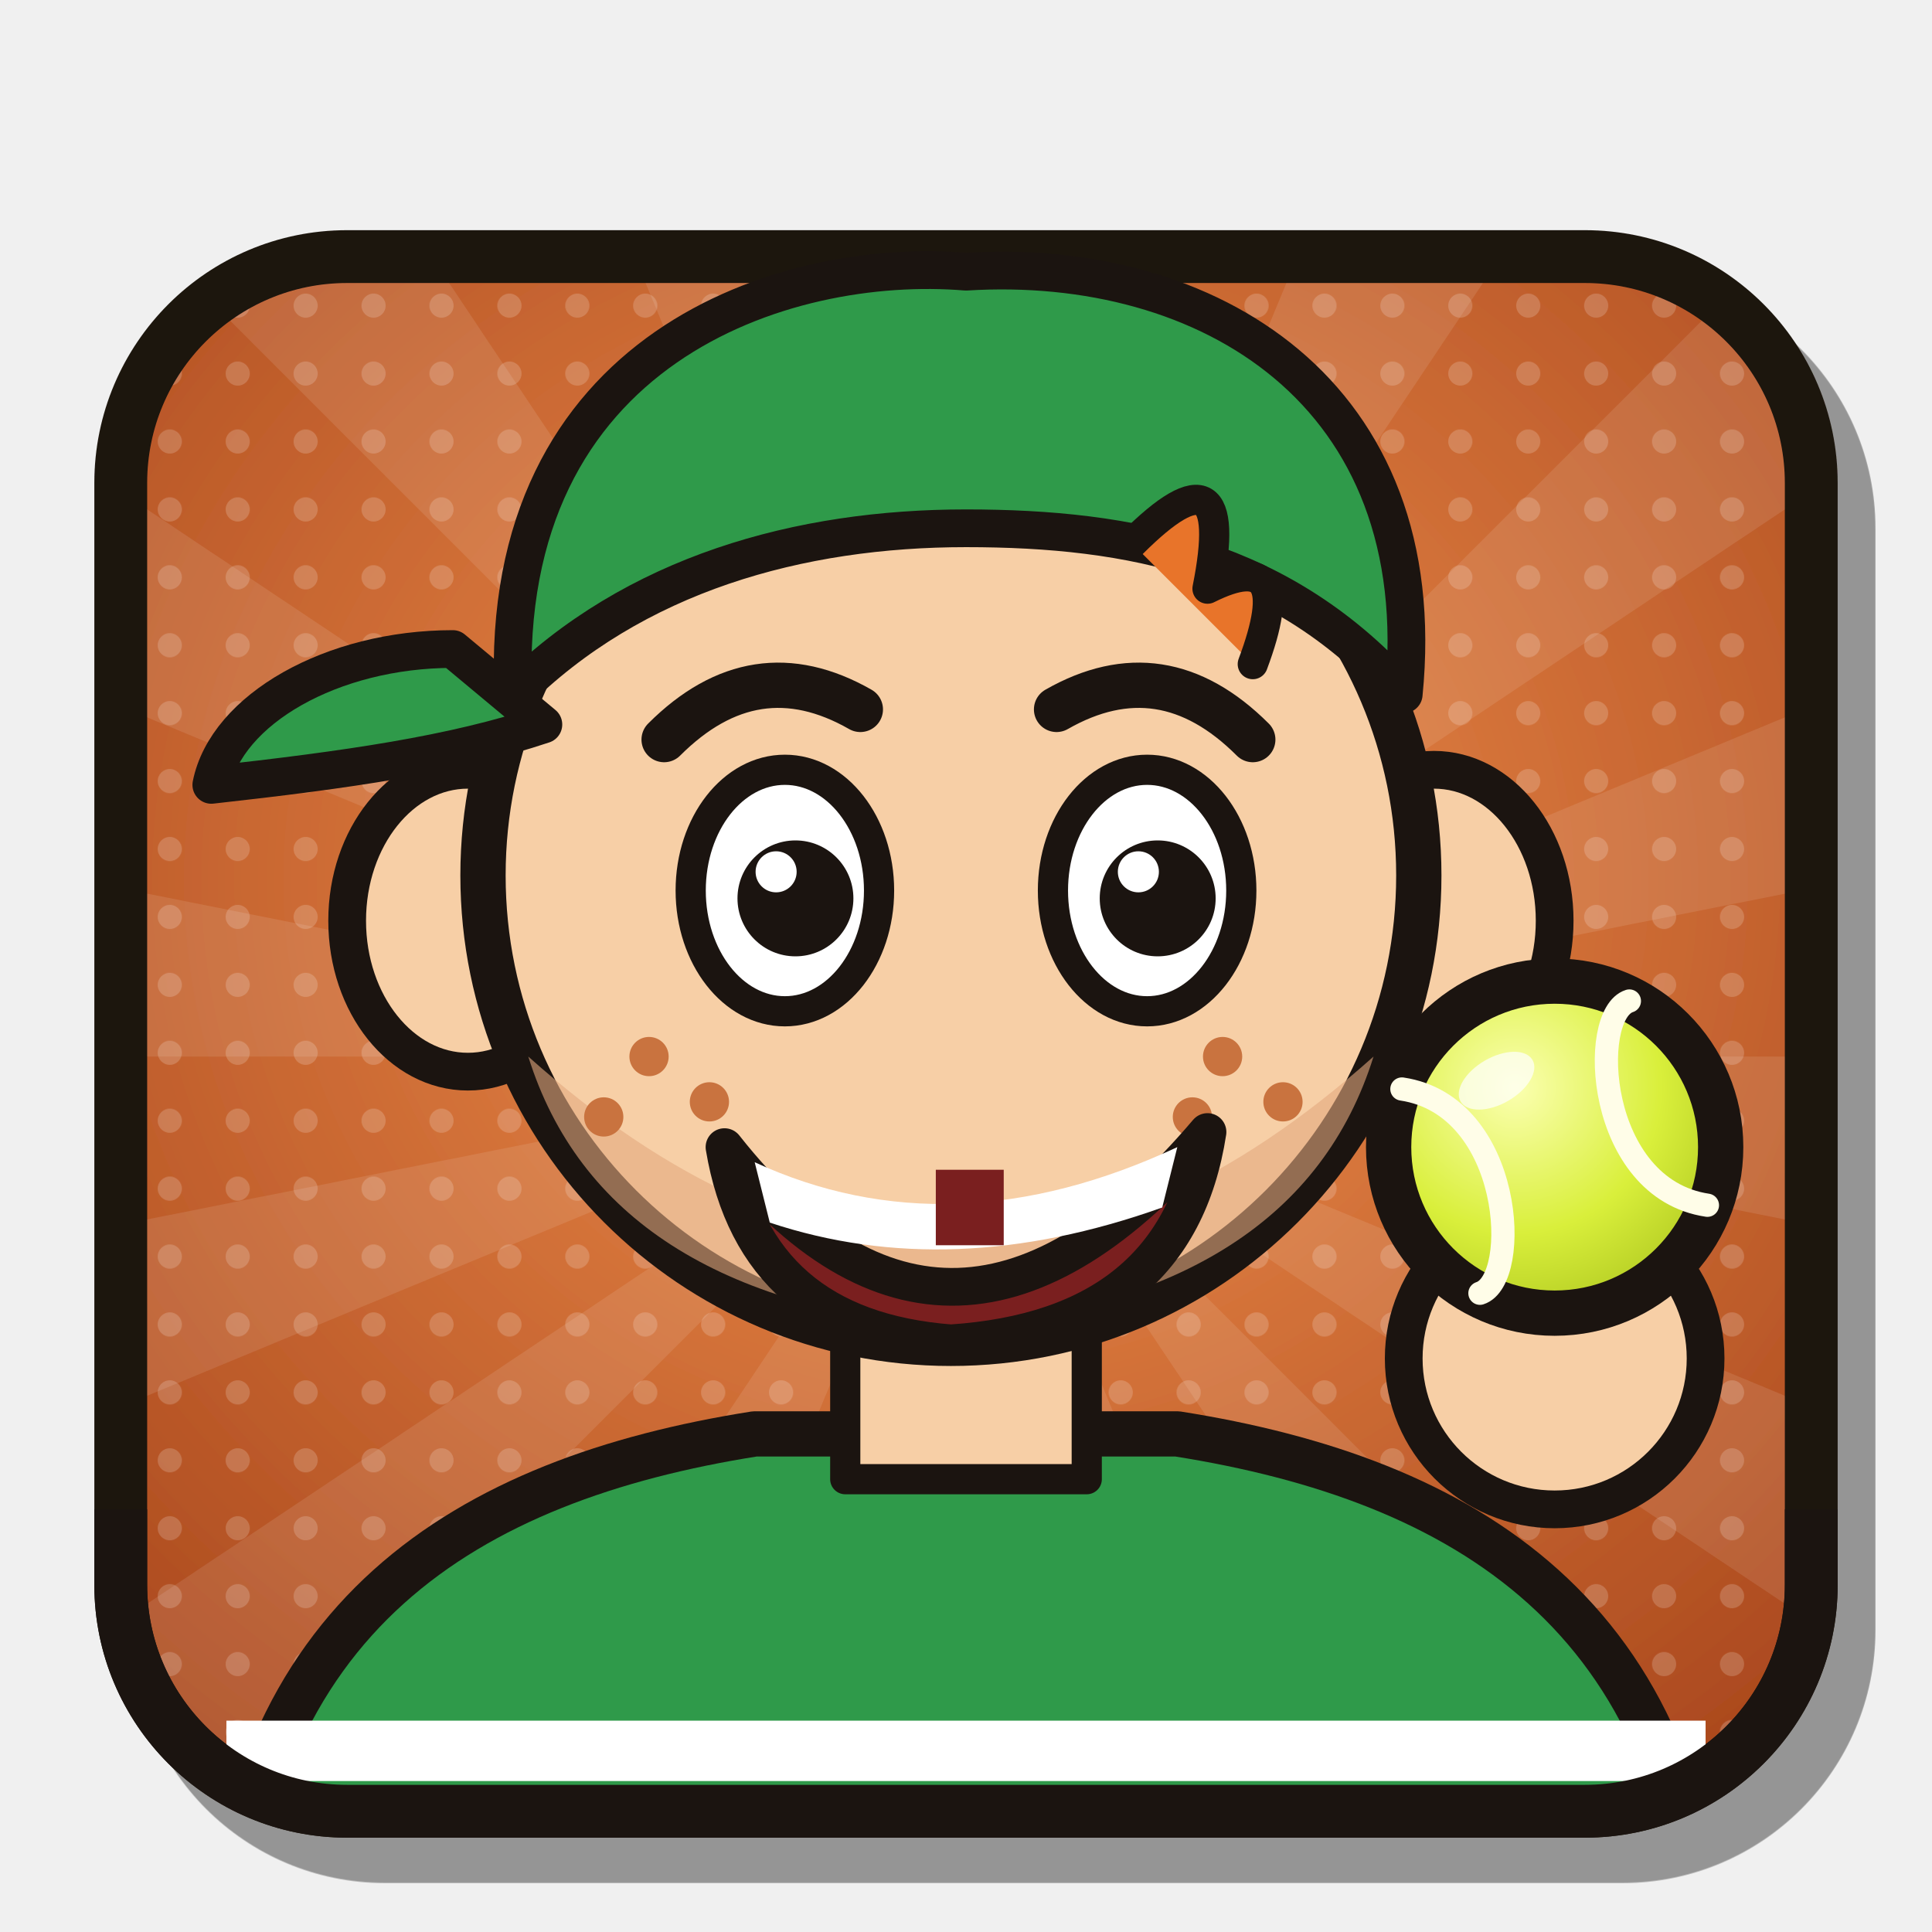
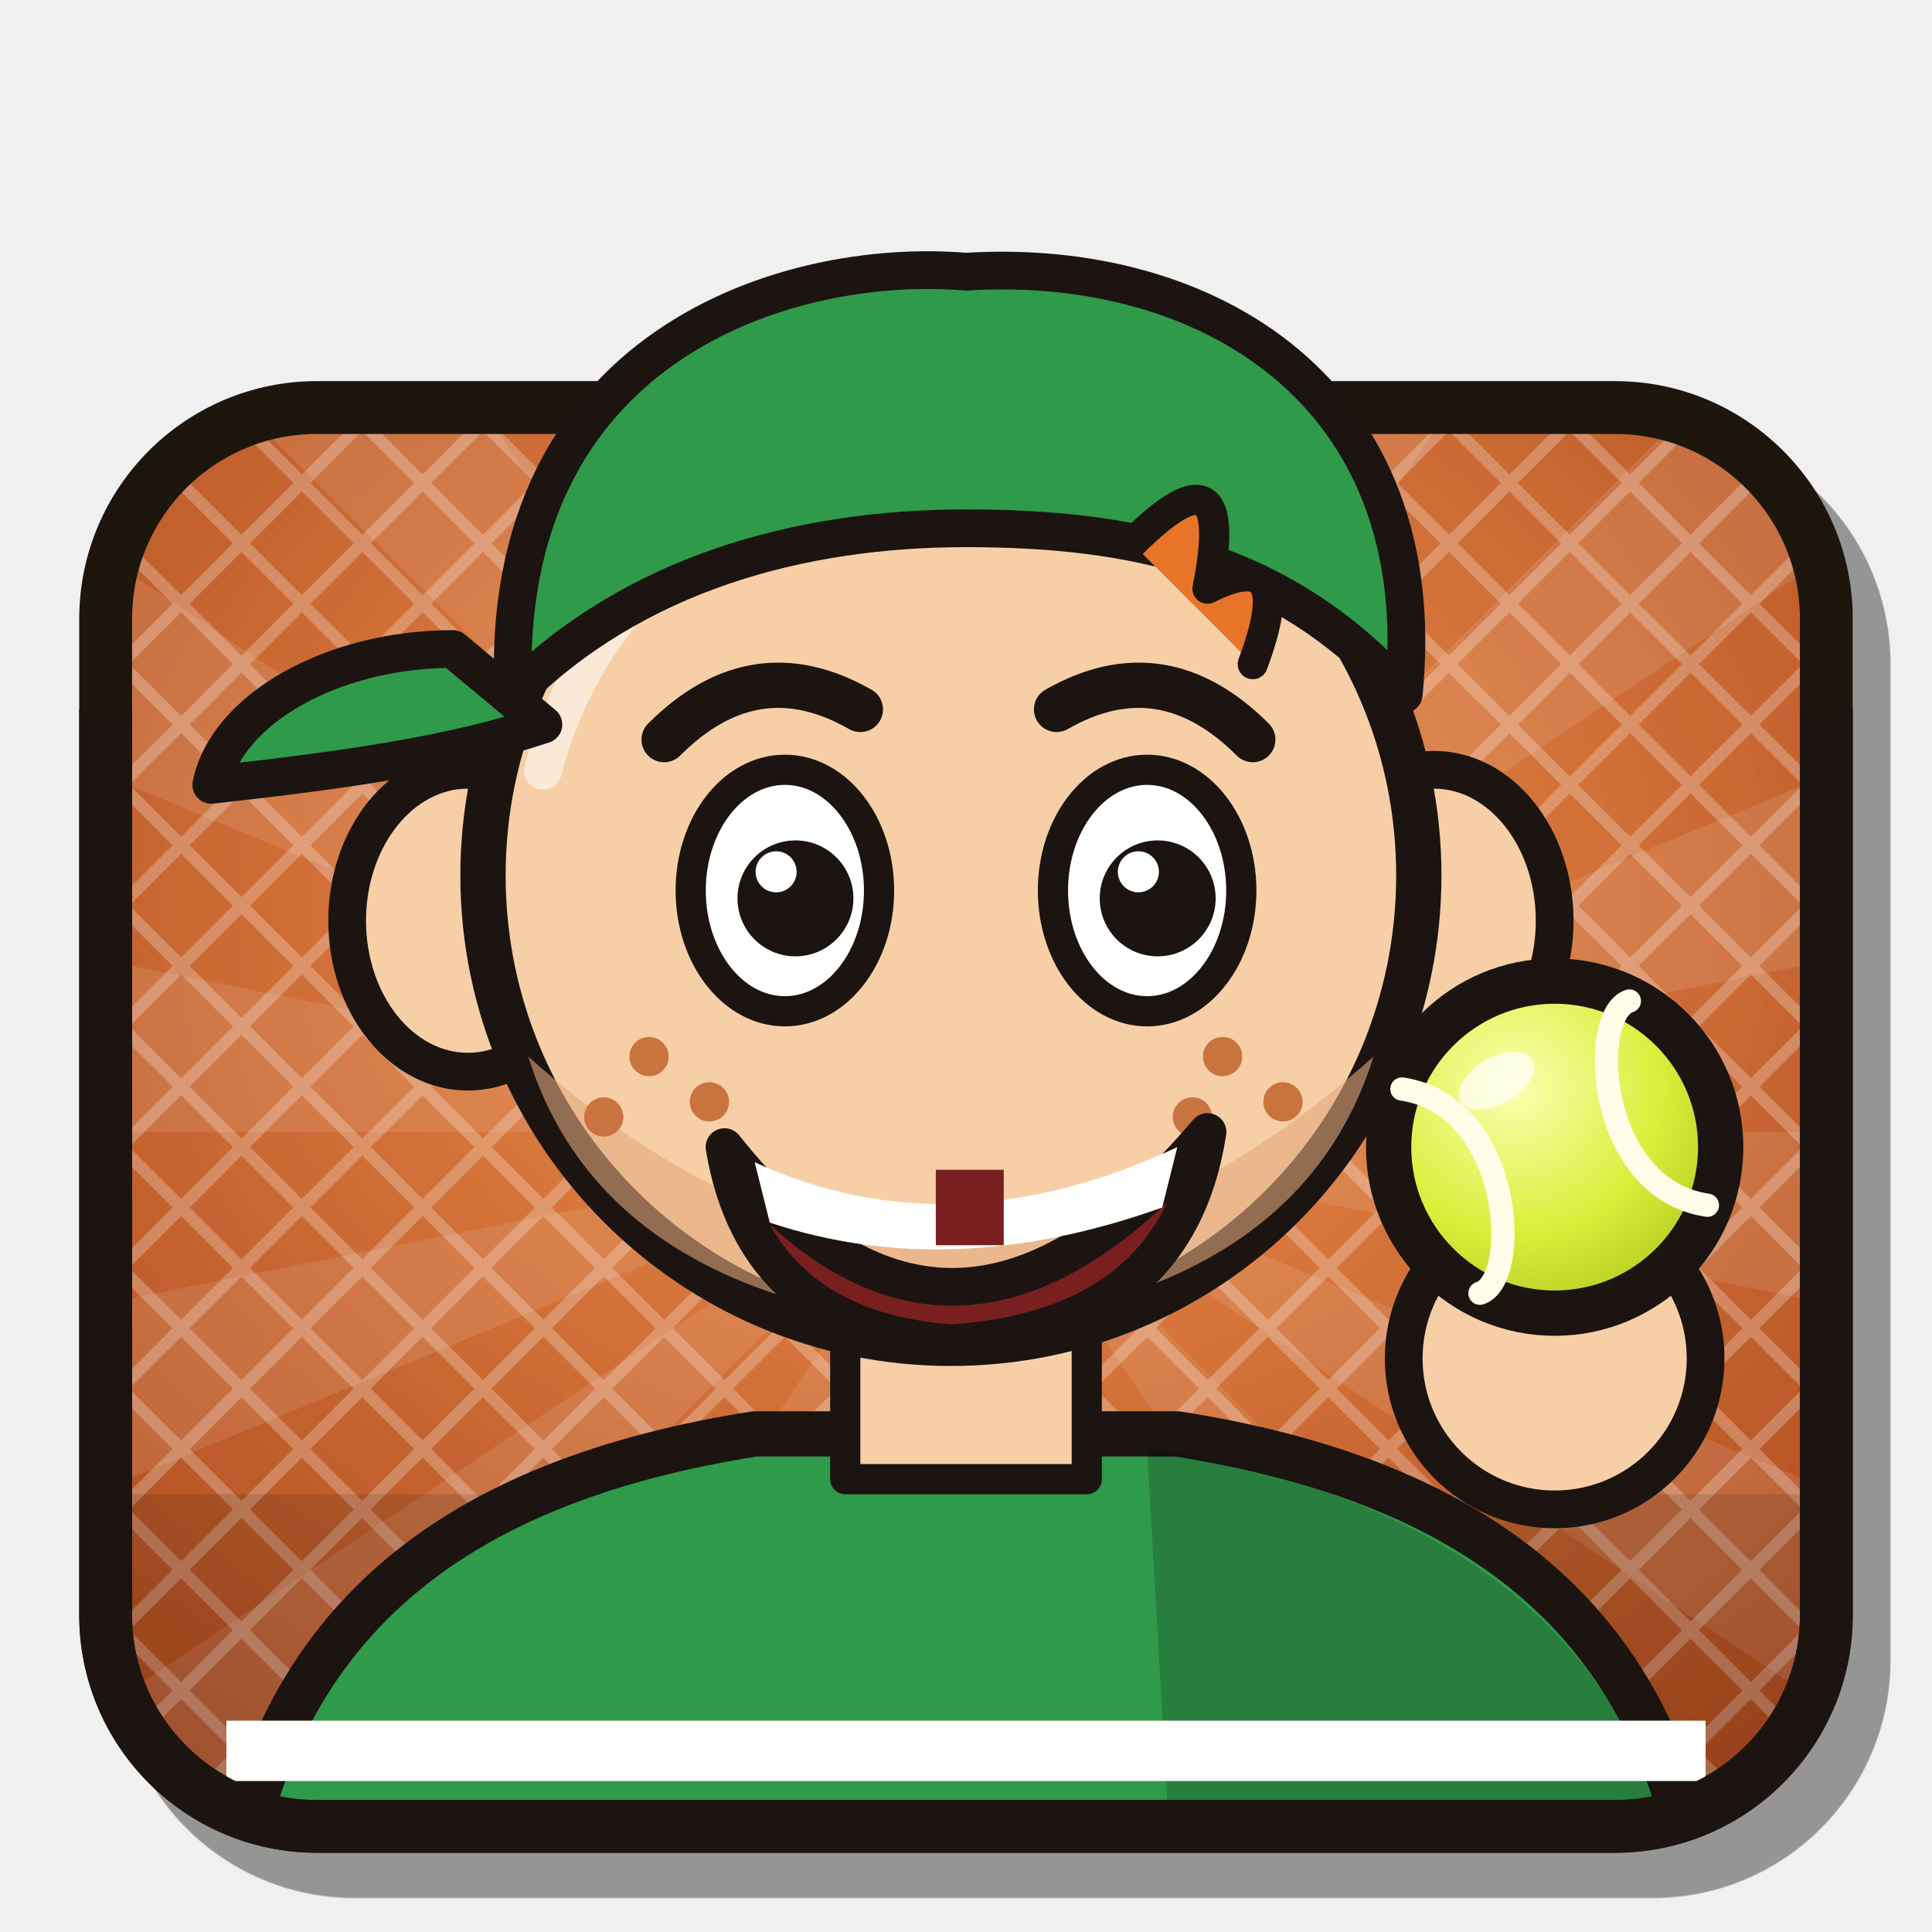
<svg xmlns="http://www.w3.org/2000/svg" width="256" height="256" viewBox="0 0 256 256">
  <style>.lg{font-family:'Luckiest Guy',sans-serif}.li{font-family:'Lilita One',sans-serif}</style>
  <defs>
    <linearGradient id="gold" x1="0" y1="0" x2="0" y2="1">
      <stop offset="0" stop-color="#fff2a8" />
      <stop offset=".45" stop-color="#ffc83a" />
      <stop offset="1" stop-color="#e08a12" />
    </linearGradient>
    <linearGradient id="goldText" x1="0" y1="0" x2="0" y2="1">
      <stop offset="0" stop-color="#fff7c2" />
      <stop offset=".5" stop-color="#ffd23f" />
      <stop offset=".51" stop-color="#ffb21e" />
      <stop offset="1" stop-color="#f47d12" />
    </linearGradient>
    <radialGradient id="ballG" cx=".38" cy=".32" r=".8">
      <stop offset="0" stop-color="#fbffb0" />
      <stop offset=".55" stop-color="#d9ef3b" />
      <stop offset="1" stop-color="#a9c21c" />
    </radialGradient>
    <pattern id="dots" width="9" height="9" patternUnits="userSpaceOnUse">
      <circle cx="4.5" cy="4.5" r="1.6" fill="#000" opacity=".16" />
    </pattern>
    <pattern id="dotsL" width="9" height="9" patternUnits="userSpaceOnUse">
      <circle cx="4.5" cy="4.5" r="1.6" fill="#fff" opacity=".18" />
    </pattern>
    <pattern id="grain" width="6" height="6" patternUnits="userSpaceOnUse">
      <circle cx="1" cy="2" r=".6" fill="#000" opacity=".06" />
      <circle cx="4" cy="5" r=".5" fill="#fff" opacity=".07" />
    </pattern>
    <filter id="comic" x="-20%" y="-20%" width="150%" height="150%">
      <feOffset dx="5" dy="6" in="SourceAlpha" result="o" />
      <feFlood flood-color="#000" flood-opacity=".38" />
      <feComposite in2="o" operator="in" result="s" />
      <feMerge>
        <feMergeNode in="s" />
        <feMergeNode in="SourceGraphic" />
      </feMerge>
    </filter>
  </defs>
-   <radialGradient id="bgk" cx=".5" cy=".4" r=".75">
+   <radialGradient id="bgk" cx=".5" cy=".35" r=".8">
    <stop offset="0" stop-color="#f4934f" />
    <stop offset="1" stop-color="#a8461c" />
  </radialGradient>
+   <pattern id="pat_k" width="16" height="16" patternUnits="userSpaceOnUse">
+     <path d="M0,8 L8,0 L16,8 L8,16Z" fill="none" stroke="#fff" stroke-width="1.6" opacity=".25" />
+   </pattern>
  <clipPath id="cck">
-     <rect x="16" y="34" width="224" height="206" rx="30" />
+     <rect x="14" y="54" width="228" height="188" rx="28" />
  </clipPath>
  <clipPath id="chk">
-     <rect x="16" y="-80" width="224" height="320" rx="30" />
+     <rect x="6" y="-80" width="244" height="322" rx="28" />
  </clipPath>
  <clipPath id="botk">
-     <rect x="0" y="200" width="256" height="60" />
+     <rect x="0" y="94" width="256" height="200" />
  </clipPath>
  <g filter="url(#comic)">
-     <rect x="16" y="34" width="224" height="206" rx="30" fill="url(#bgk)" />
+     <rect x="14" y="54" width="228" height="188" rx="28" fill="url(#bgk)" />
    <g clip-path="url(#cck)">
-       <path d="M128,140L348,140L343.77,182.92Z" fill="#fff" opacity="0.1" />
-       <path d="M128,140L331.25,224.19L310.92,262.23Z" fill="#fff" opacity="0.1" />
-       <path d="M128,140L283.56,295.56L250.23,322.92Z" fill="#fff" opacity="0.1" />
-       <path d="M128,140L212.19,343.25L170.92,355.77Z" fill="#fff" opacity="0.1" />
-       <path d="M128,140L128,360L85.08,355.77Z" fill="#fff" opacity="0.1" />
-       <path d="M128,140L43.81,343.25L5.77,322.92Z" fill="#fff" opacity="0.1" />
-       <path d="M128,140L-27.56,295.56L-54.92,262.23Z" fill="#fff" opacity="0.1" />
-       <path d="M128,140L-75.25,224.19L-87.77,182.92Z" fill="#fff" opacity="0.1" />
-       <path d="M128,140L-92,140L-87.77,97.08Z" fill="#fff" opacity="0.1" />
-       <path d="M128,140L-75.25,55.81L-54.92,17.77Z" fill="#fff" opacity="0.1" />
-       <path d="M128,140L-27.56,-15.56L5.77,-42.92Z" fill="#fff" opacity="0.1" />
-       <path d="M128,140L43.81,-63.25L85.08,-75.77Z" fill="#fff" opacity="0.1" />
-       <path d="M128,140L128,-80L170.92,-75.77Z" fill="#fff" opacity="0.1" />
-       <path d="M128,140L212.19,-63.25L250.23,-42.92Z" fill="#fff" opacity="0.1" />
-       <path d="M128,140L283.56,-15.56L310.92,17.77Z" fill="#fff" opacity="0.1" />
-       <path d="M128,140L331.25,55.81L343.77,97.08Z" fill="#fff" opacity="0.1" />
-       <rect x="16" y="34" width="224" height="206" fill="url(#dotsL)" />
+       <path d="M128,150L358,150L353.58,194.87Z" fill="#fff" opacity="0.1" />
+       <path d="M128,150L340.49,238.02L319.24,277.78Z" fill="#fff" opacity="0.1" />
+       <path d="M128,150L290.63,312.63L255.78,341.24Z" fill="#fff" opacity="0.1" />
+       <path d="M128,150L216.02,362.49L172.87,375.58Z" fill="#fff" opacity="0.1" />
+       <path d="M128,150L128,380L83.13,375.58Z" fill="#fff" opacity="0.1" />
+       <path d="M128,150L39.98,362.49L0.22,341.24Z" fill="#fff" opacity="0.1" />
+       <path d="M128,150L-34.63,312.63L-63.24,277.78Z" fill="#fff" opacity="0.1" />
+       <path d="M128,150L-84.49,238.02L-97.58,194.87Z" fill="#fff" opacity="0.1" />
+       <path d="M128,150L-102,150L-97.58,105.13Z" fill="#fff" opacity="0.1" />
+       <path d="M128,150L-84.49,61.98L-63.24,22.22Z" fill="#fff" opacity="0.1" />
+       <path d="M128,150L-34.63,-12.63L0.22,-41.24Z" fill="#fff" opacity="0.1" />
+       <path d="M128,150L39.98,-62.49L83.13,-75.58Z" fill="#fff" opacity="0.1" />
+       <path d="M128,150L128,-80L172.87,-75.58Z" fill="#fff" opacity="0.1" />
+       <path d="M128,150L216.02,-62.49L255.78,-41.24Z" fill="#fff" opacity="0.1" />
+       <path d="M128,150L290.63,-12.63L319.24,22.22Z" fill="#fff" opacity="0.1" />
+       <path d="M128,150L340.49,61.98L353.58,105.13Z" fill="#fff" opacity="0.1" />
+       <rect x="14" y="54" width="228" height="188" fill="url(#pat_k)" />
+       <rect x="14" y="198" width="228" height="44" fill="#000" opacity=".12" />
    </g>
-     <rect x="16" y="34" width="224" height="206" rx="30" fill="none" stroke="#1b1410" stroke-width="7" stroke-linejoin="round" stroke-linecap="round" />
+     <rect x="14" y="54" width="228" height="188" rx="28" fill="none" stroke="#1b1410" stroke-width="7" stroke-linejoin="round" stroke-linecap="round" />
  </g>
  <g clip-path="url(#chk)">
    <path d="M30,262 C32,214 62,196 100,190 L156,190 C194,196 224,214 226,262Z" fill="#2f9a4a" stroke="#1b1410" stroke-width="6" stroke-linejoin="round" stroke-linecap="round" />
+     <path d="M152,192 C192,198 222,218 224,262 L156,262Z" fill="#000" opacity=".18" />
    <path d="M30,232 h196" stroke="#fff" stroke-width="8" />
    <rect x="112" y="168" width="32" height="28" fill="#f7cfa6" stroke="#1b1410" stroke-width="4" stroke-linejoin="round" stroke-linecap="round" />
    <ellipse cx="62" cy="122" rx="16" ry="20" fill="#f7cfa6" stroke="#1b1410" stroke-width="5" stroke-linejoin="round" stroke-linecap="round" />
    <ellipse cx="190" cy="122" rx="16" ry="20" fill="#f7cfa6" stroke="#1b1410" stroke-width="5" stroke-linejoin="round" stroke-linecap="round" />
    <circle cx="126" cy="116" r="62" fill="#f7cfa6" stroke="#1b1410" stroke-width="6" stroke-linejoin="round" stroke-linecap="round" />
+     <path d="M71.95,102.12 A55.8,55.8 0 0,1 117.27,60.89" fill="none" stroke="#fff" stroke-width="5" stroke-linecap="round" opacity=".55" />
    <path d="M70,140 Q126,190 182,140 Q172,172 126,176 Q80,172 70,140Z" fill="#e2a87f" opacity=".6" />
    <path d="M68,92 C66,46 104,34 128,36 C160,34 190,52 186,92 C170,74 150,70 128,70 C106,70 84,76 68,92Z" fill="#2f9a4a" stroke="#1b1410" stroke-width="5" stroke-linejoin="round" stroke-linecap="round" />
    <path d="M60,86 C44,86 30,94 28,104 C46,102 60,100 72,96Z" fill="#2f9a4a" stroke="#1b1410" stroke-width="5" stroke-linejoin="round" stroke-linecap="round" />
    <path d="M150,72 q14,-14 10,6 q12,-6 6,10" fill="#e8742a" stroke="#1b1410" stroke-width="4" stroke-linejoin="round" stroke-linecap="round" />
    <path d="M88,98 q12,-12 26,-4 M140,94 q14,-8 26,4" fill="none" stroke="#1b1410" stroke-width="6" stroke-linejoin="round" stroke-linecap="round" />
    <ellipse cx="104" cy="118" rx="12.48" ry="16" fill="#fff" stroke="#1b1410" stroke-width="4" stroke-linejoin="round" stroke-linecap="round" />
    <circle cx="105.4" cy="119.04" r="7.68" fill="#1b1410" />
    <circle cx="102.84" cy="115.52" r="2.72" fill="#fff" />
    <ellipse cx="152" cy="118" rx="12.48" ry="16" fill="#fff" stroke="#1b1410" stroke-width="4" stroke-linejoin="round" stroke-linecap="round" />
    <circle cx="153.4" cy="119.04" r="7.68" fill="#1b1410" />
    <circle cx="150.84" cy="115.52" r="2.72" fill="#fff" />
    <circle cx="86" cy="140" r="2.6" fill="#c9733f" />
    <circle cx="94" cy="146" r="2.6" fill="#c9733f" />
    <circle cx="80" cy="148" r="2.6" fill="#c9733f" />
    <circle cx="162" cy="140" r="2.6" fill="#c9733f" />
    <circle cx="170" cy="146" r="2.6" fill="#c9733f" />
    <circle cx="158" cy="148" r="2.6" fill="#c9733f" />
    <path d="M96,152 Q126,190 160,150 Q156,176 126,178 Q100,176 96,152Z" fill="#7a1f1f" stroke="#1b1410" stroke-width="5" stroke-linejoin="round" stroke-linecap="round" />
    <path d="M100,154 Q126,166 156,152 L154,160 Q126,170 102,162Z" fill="#fff" />
    <rect x="124" y="155" width="9" height="10" fill="#7a1f1f" />
    <circle cx="206" cy="180" r="20" fill="#f7cfa6" stroke="#1b1410" stroke-width="5" stroke-linejoin="round" stroke-linecap="round" />
    <circle cx="206" cy="152" r="22" fill="url(#ballG)" stroke="#1b1410" stroke-width="6" stroke-linejoin="round" stroke-linecap="round" />
    <path d="M185.76,144.3 C200.5,146.5 201.6,169.6 196.1,171.36" fill="none" stroke="#fffde8" stroke-width="3.08" stroke-linecap="round" />
    <path d="M215.9,132.64 C210.4,134.4 211.5,157.5 226.24,159.7" fill="none" stroke="#fffde8" stroke-width="3.08" stroke-linecap="round" />
    <ellipse cx="198.3" cy="143.2" rx="5.5" ry="3.08" fill="#fff" opacity=".7" transform="rotate(-30 198.3 143.2)" />
  </g>
-   <rect x="16" y="34" width="224" height="206" rx="30" fill="none" stroke="#1b1410" stroke-width="7" clip-path="url(#botk)" />
+   <rect x="14" y="54" width="228" height="188" rx="28" fill="none" stroke="#1b1410" stroke-width="7" clip-path="url(#botk)" />
+   <path d="M30,62 Q128,48 226,62" fill="none" stroke="#fff" stroke-width="3" opacity=".35" clip-path="url(#botk)" />
</svg>
